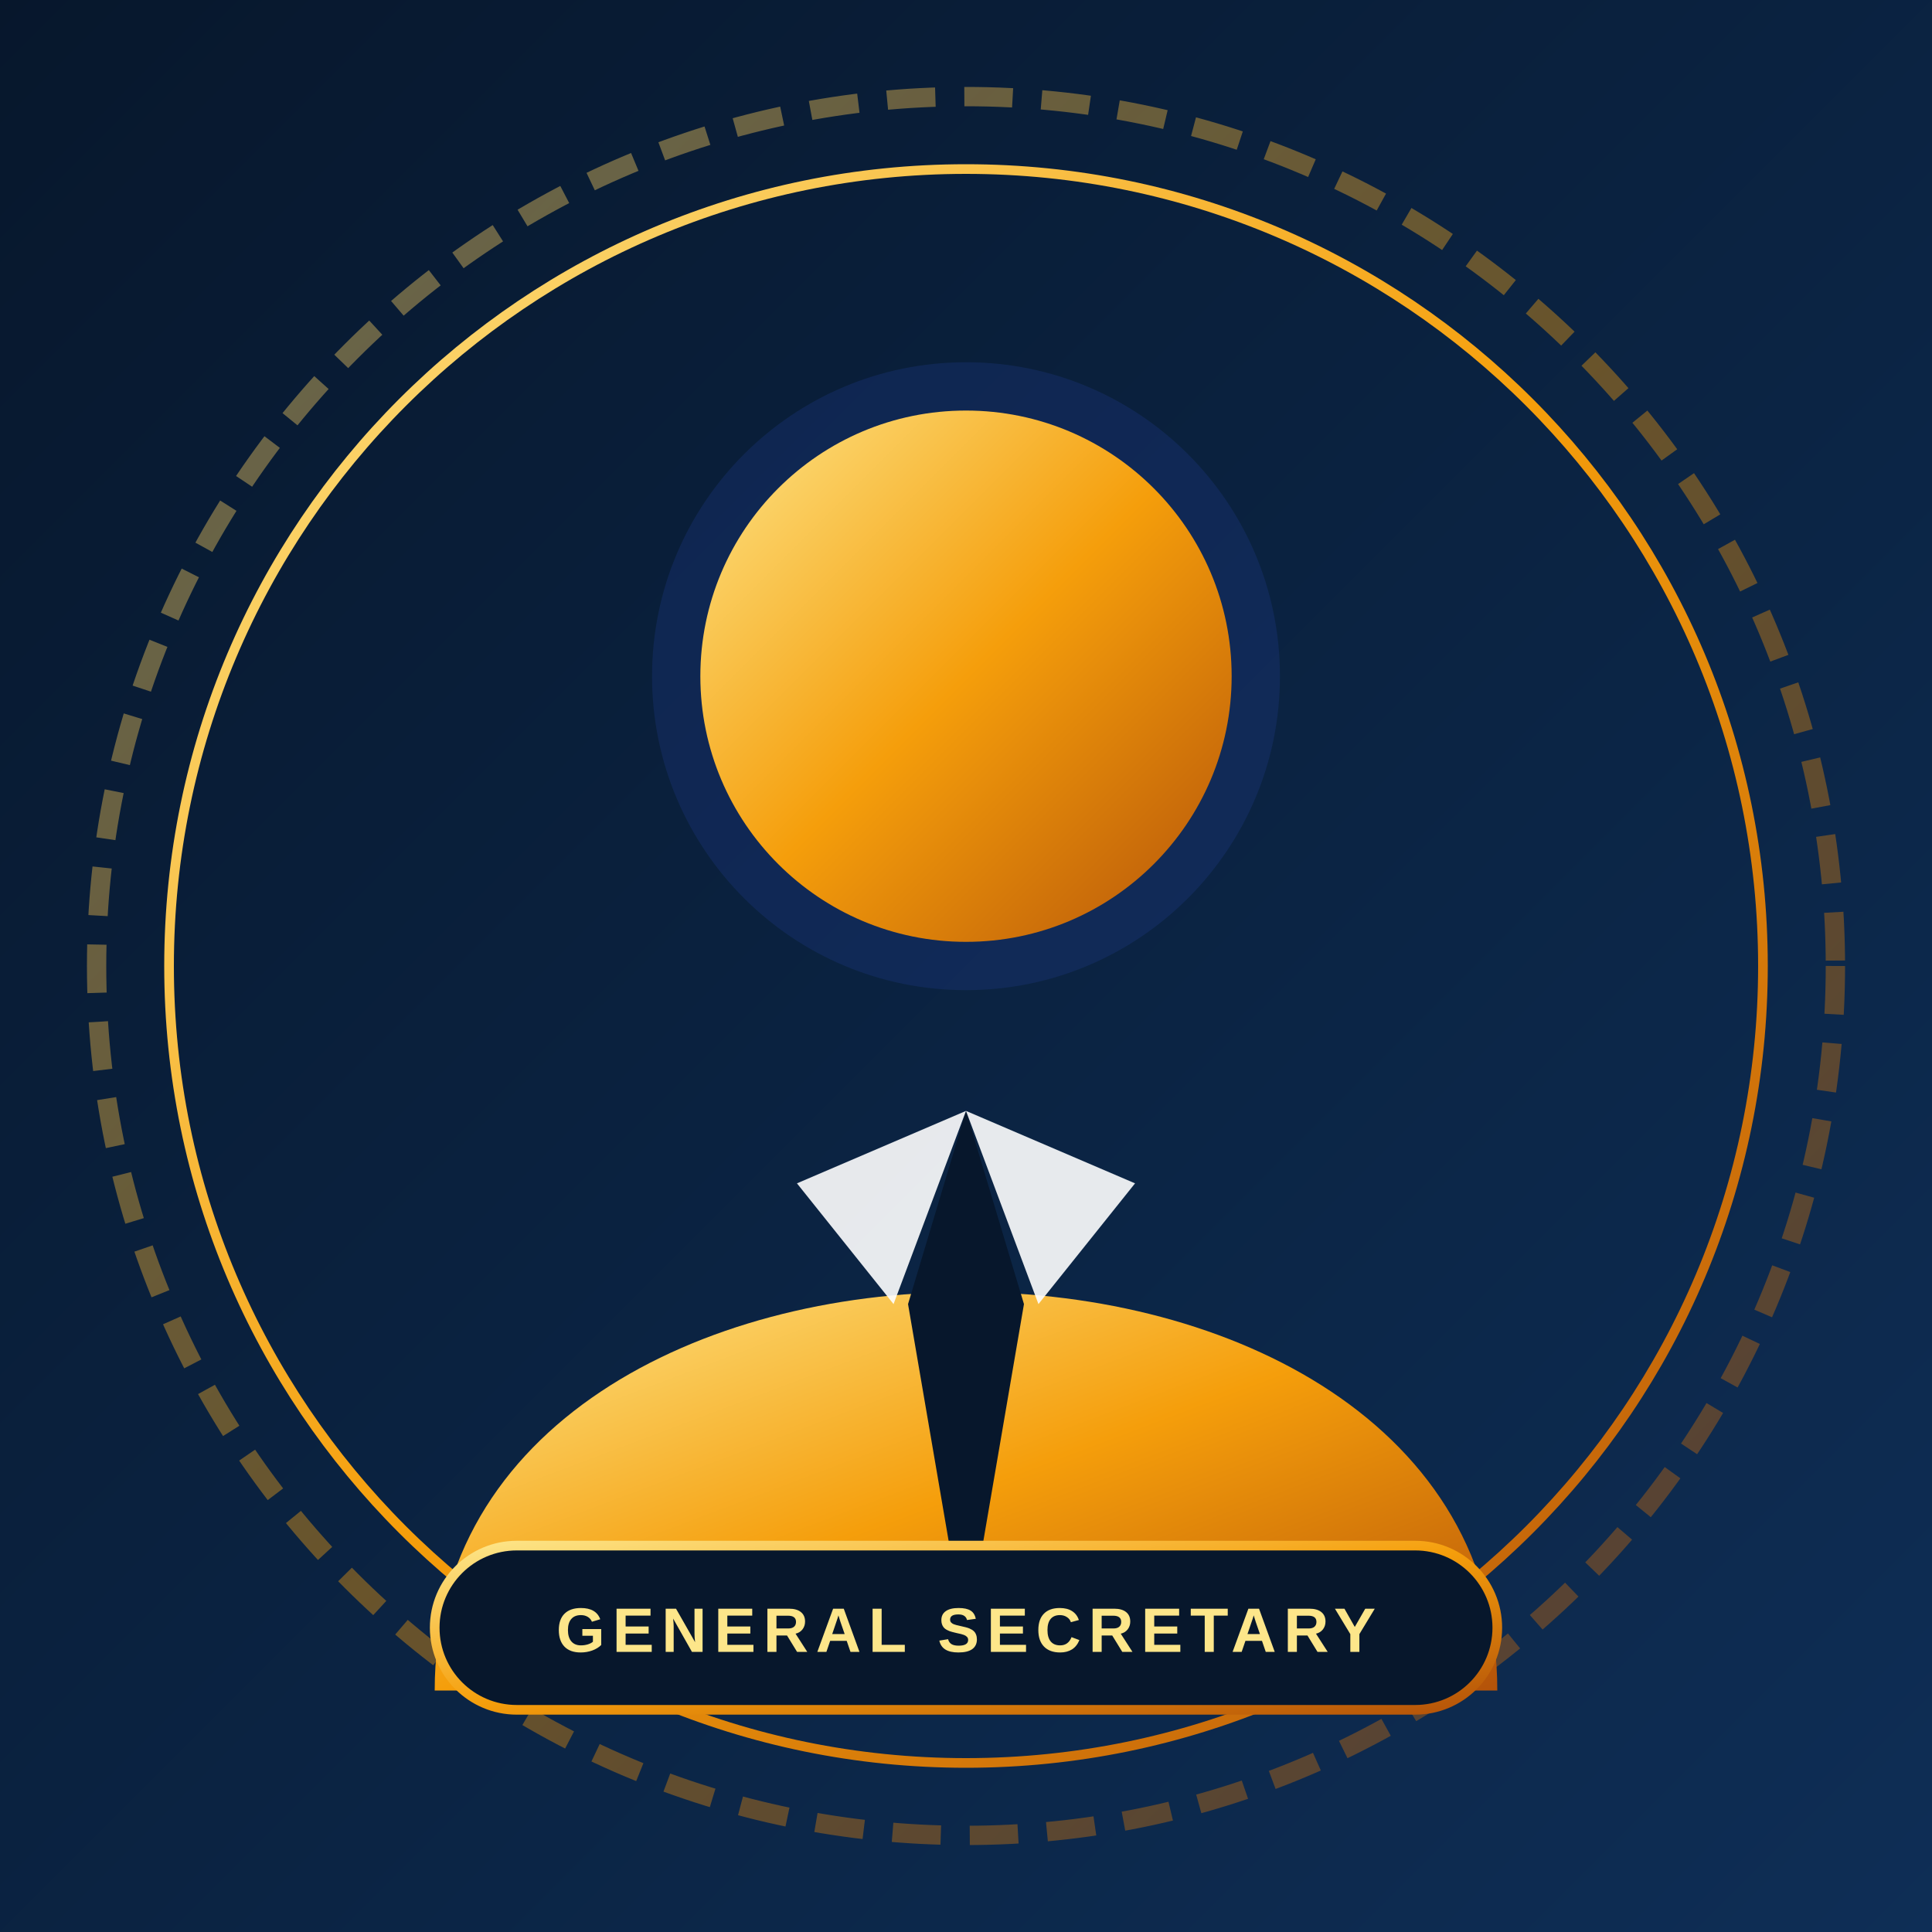
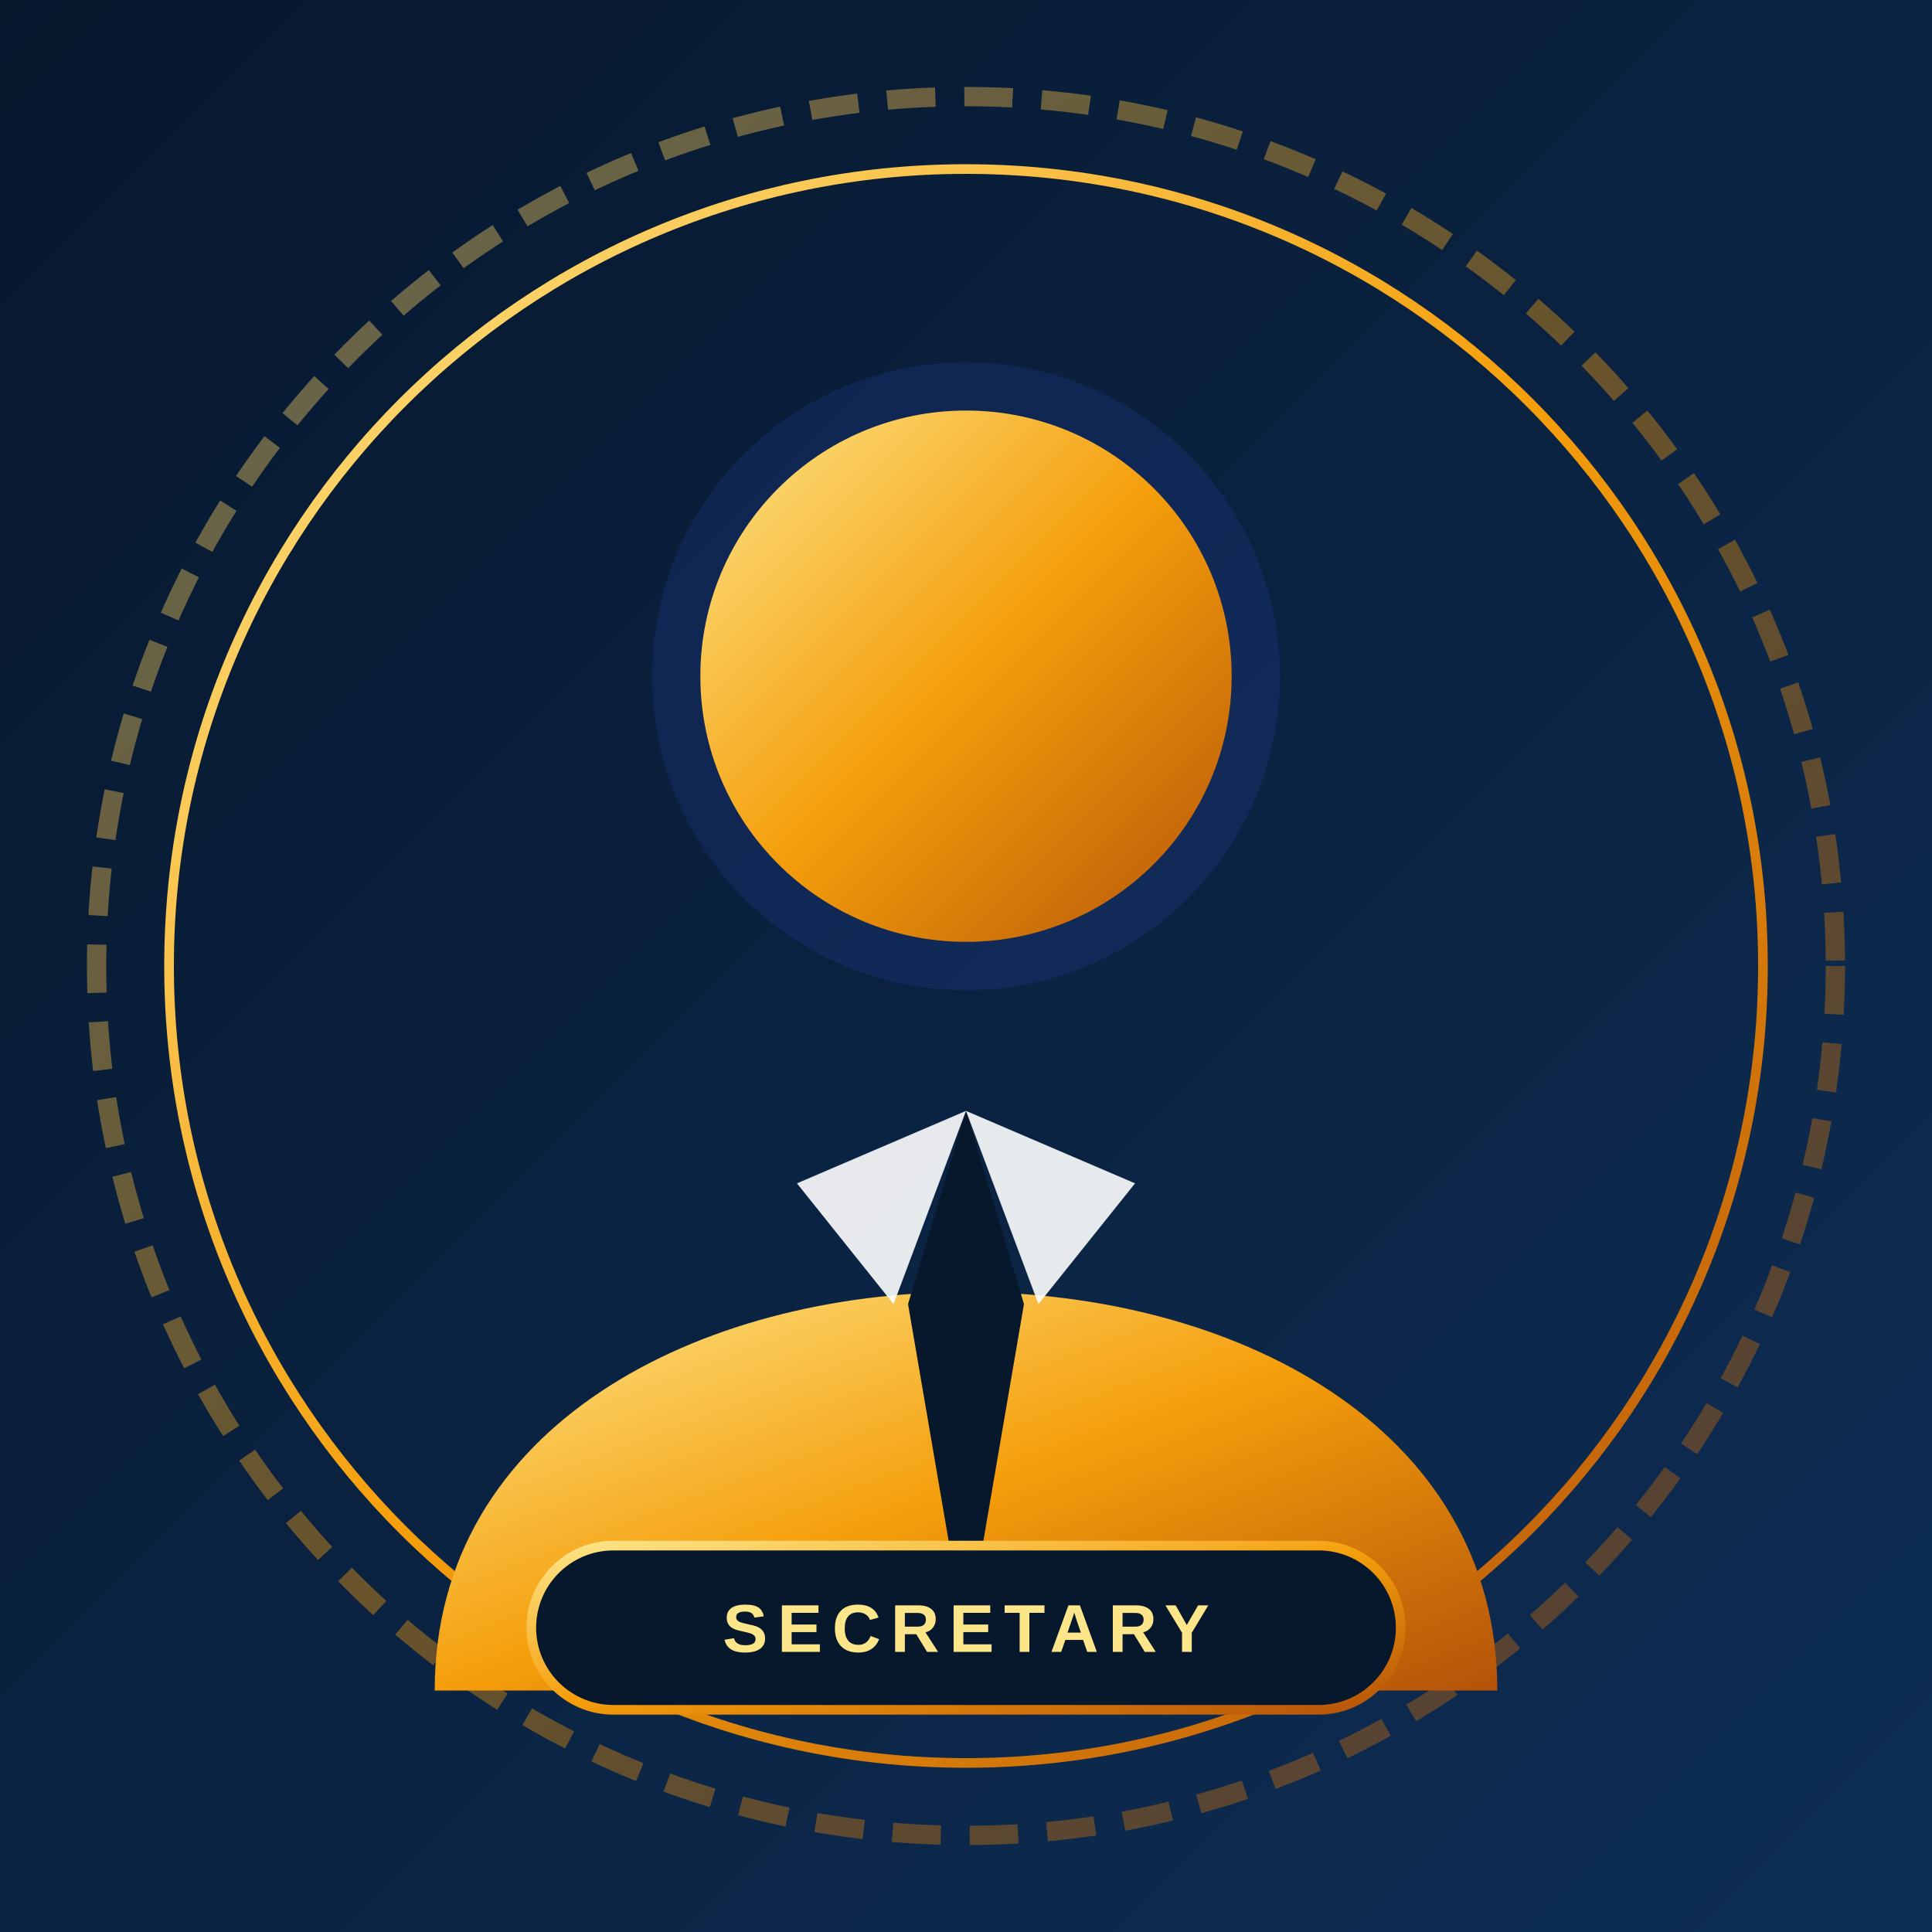
<svg xmlns="http://www.w3.org/2000/svg" viewBox="0 0 400 400" width="100%" height="100%">
  <defs>
    <linearGradient id="bgGrad2" x1="0%" y1="0%" x2="100%" y2="100%">
      <stop offset="0%" stop-color="#07172C" />
      <stop offset="100%" stop-color="#0E2E56" />
    </linearGradient>
    <linearGradient id="goldGrad2" x1="0%" y1="0%" x2="100%" y2="100%">
      <stop offset="0%" stop-color="#FDE68A" />
      <stop offset="50%" stop-color="#F59E0B" />
      <stop offset="100%" stop-color="#B45309" />
    </linearGradient>
  </defs>
  <rect width="400" height="400" fill="url(#bgGrad2)" />
  <circle cx="200" cy="200" r="180" stroke="url(#goldGrad2)" stroke-width="4" stroke-dasharray="10 6" fill="none" opacity="0.4" />
  <circle cx="200" cy="200" r="165" stroke="url(#goldGrad2)" stroke-width="2" fill="none" />
  <circle cx="200" cy="140" r="65" fill="#1E3A8A" opacity="0.3" />
  <circle cx="200" cy="140" r="55" fill="url(#goldGrad2)" />
  <path d="M 90 350 C 90 240, 310 240, 310 350 Z" fill="url(#goldGrad2)" />
  <polygon points="200,230 212,270 200,340 188,270" fill="#07172C" />
  <polygon points="200,230 165,245 185,270" fill="#FFFFFF" opacity="0.9" />
  <polygon points="200,230 235,245 215,270" fill="#FFFFFF" opacity="0.9" />
-   <rect x="90" y="320" width="220" height="34" rx="17" fill="#07172C" stroke="url(#goldGrad2)" stroke-width="2" />
-   <text x="200" y="342" font-family="Arial, sans-serif" font-size="13" font-weight="bold" fill="#FDE68A" text-anchor="middle" letter-spacing="1.5">GENERAL SECRETARY</text>
+   <rect x="110" y="320" width="180" height="34" rx="17" fill="#07172C" stroke="url(#goldGrad2)" stroke-width="2" />
+   <text x="200" y="342" font-family="Arial, sans-serif" font-size="14" font-weight="bold" fill="#FDE68A" text-anchor="middle" letter-spacing="2">SECRETARY</text>
</svg>
